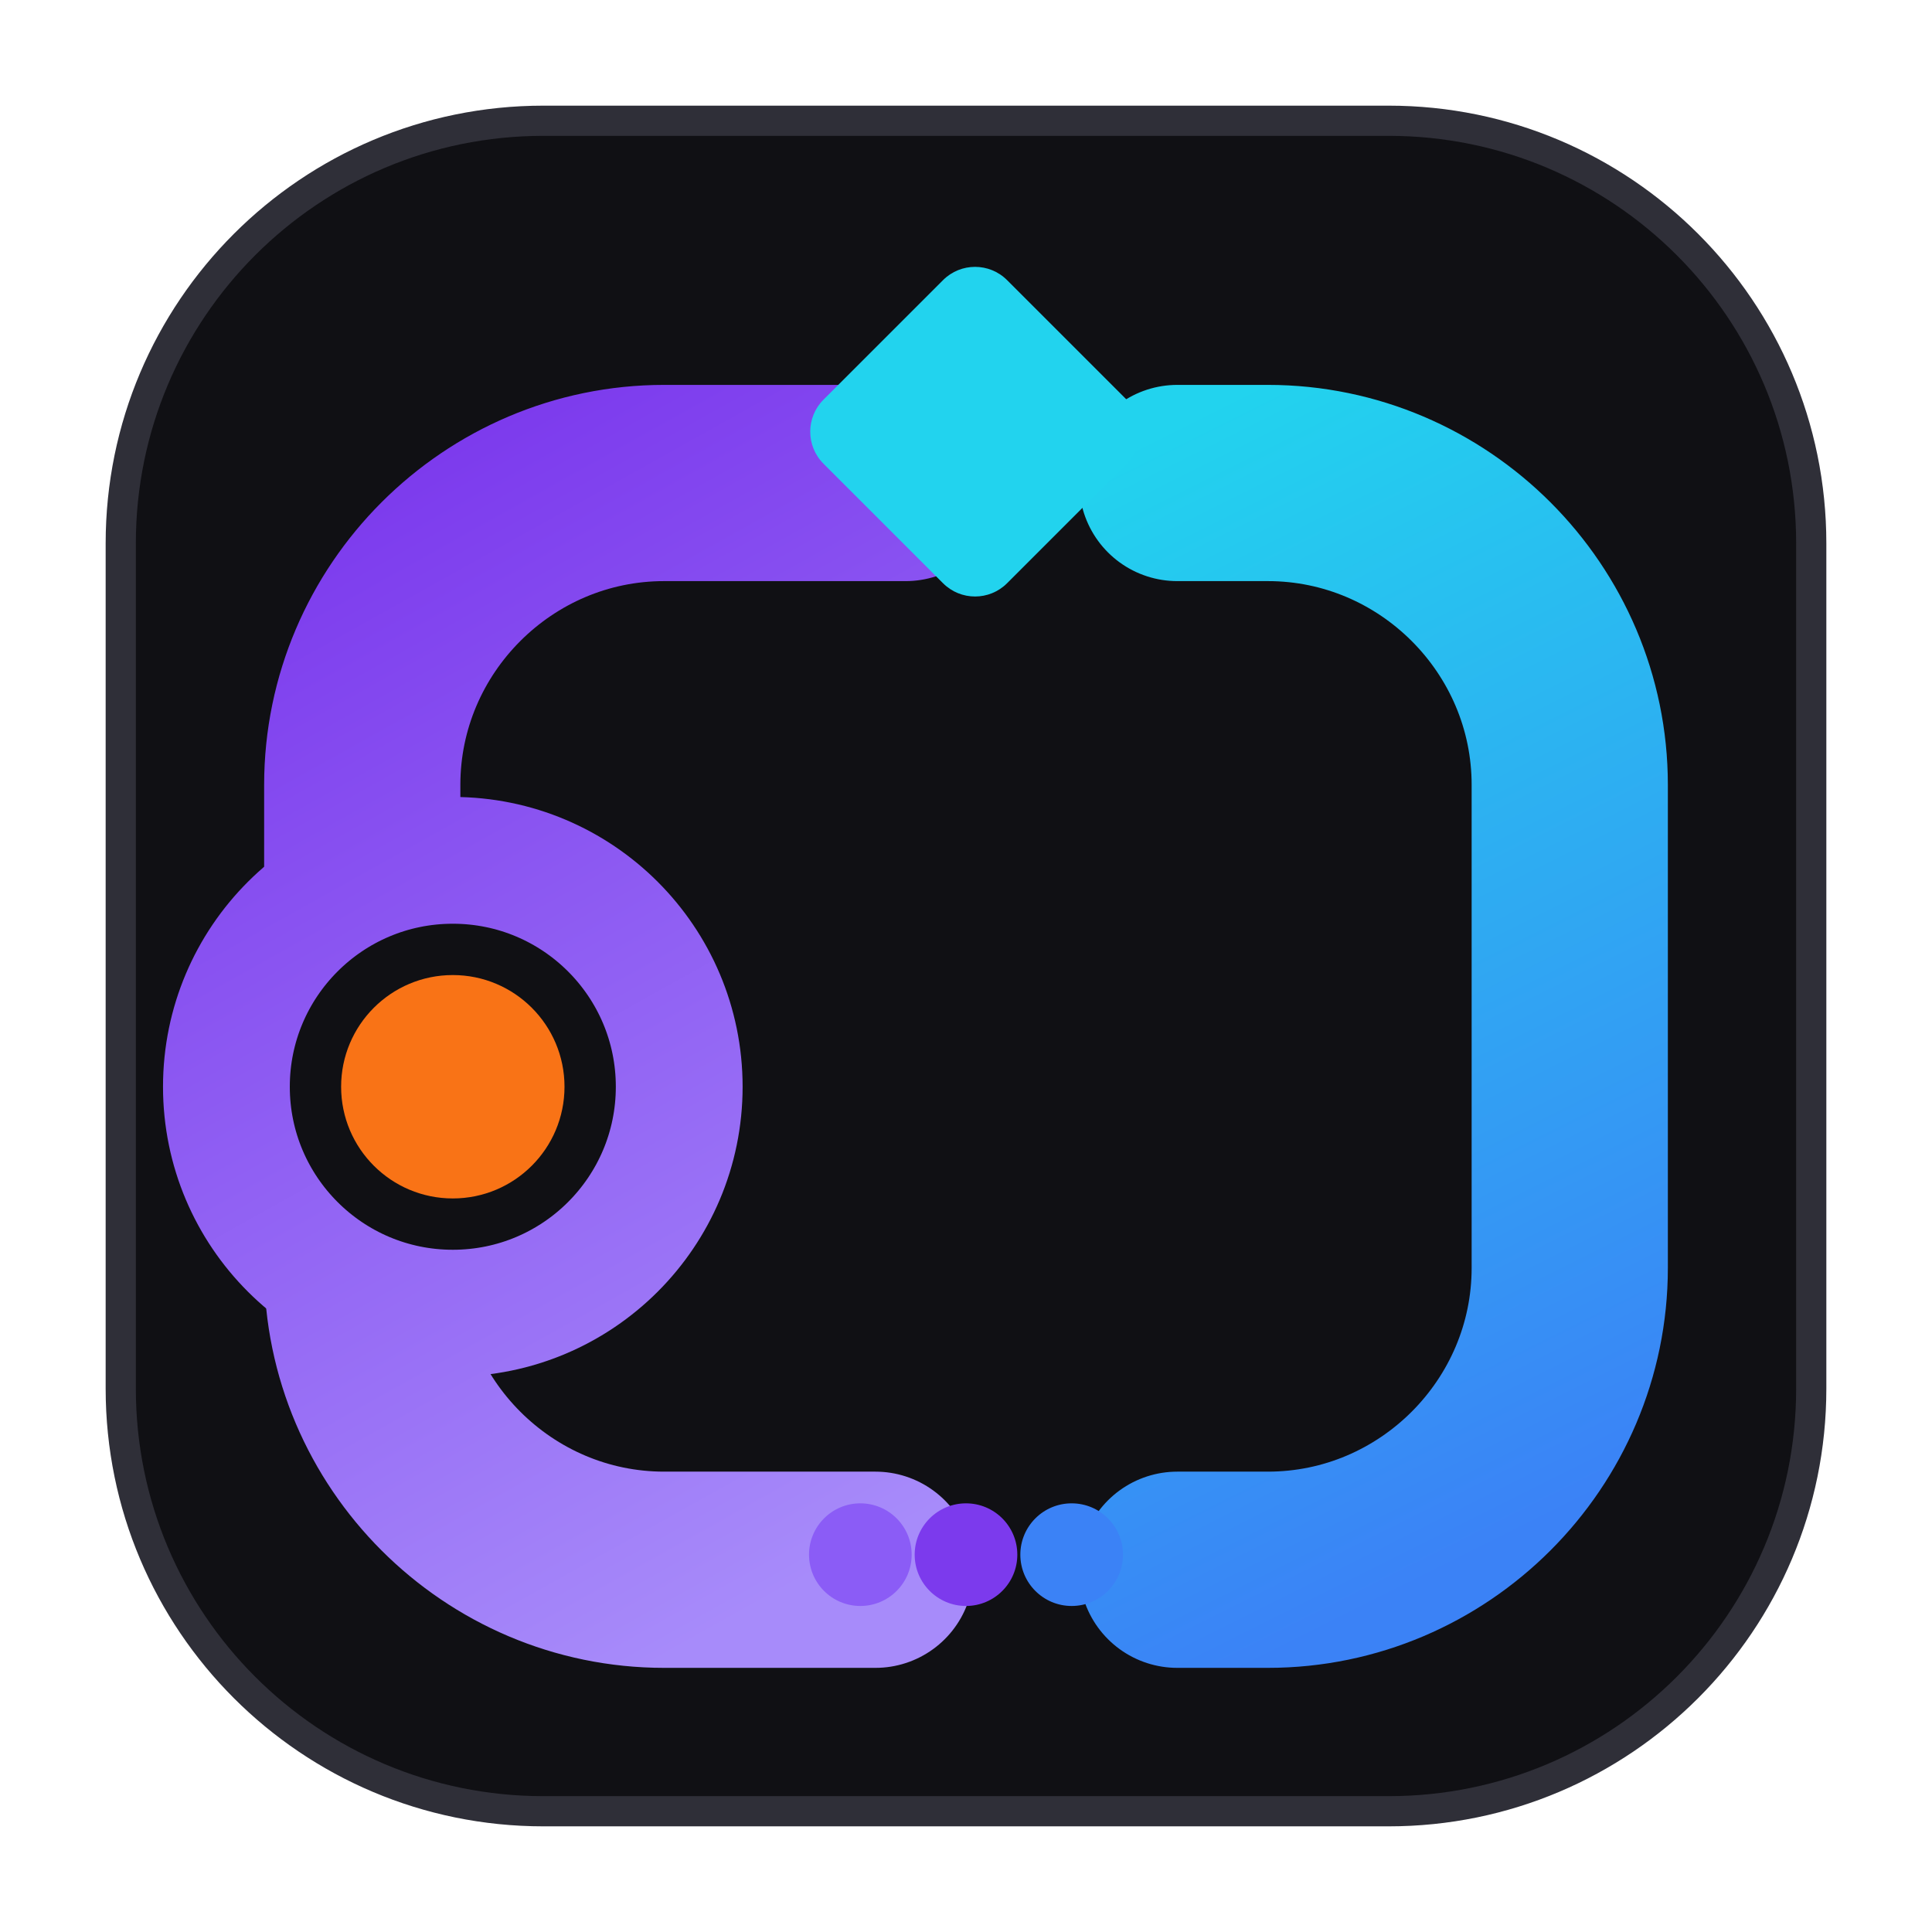
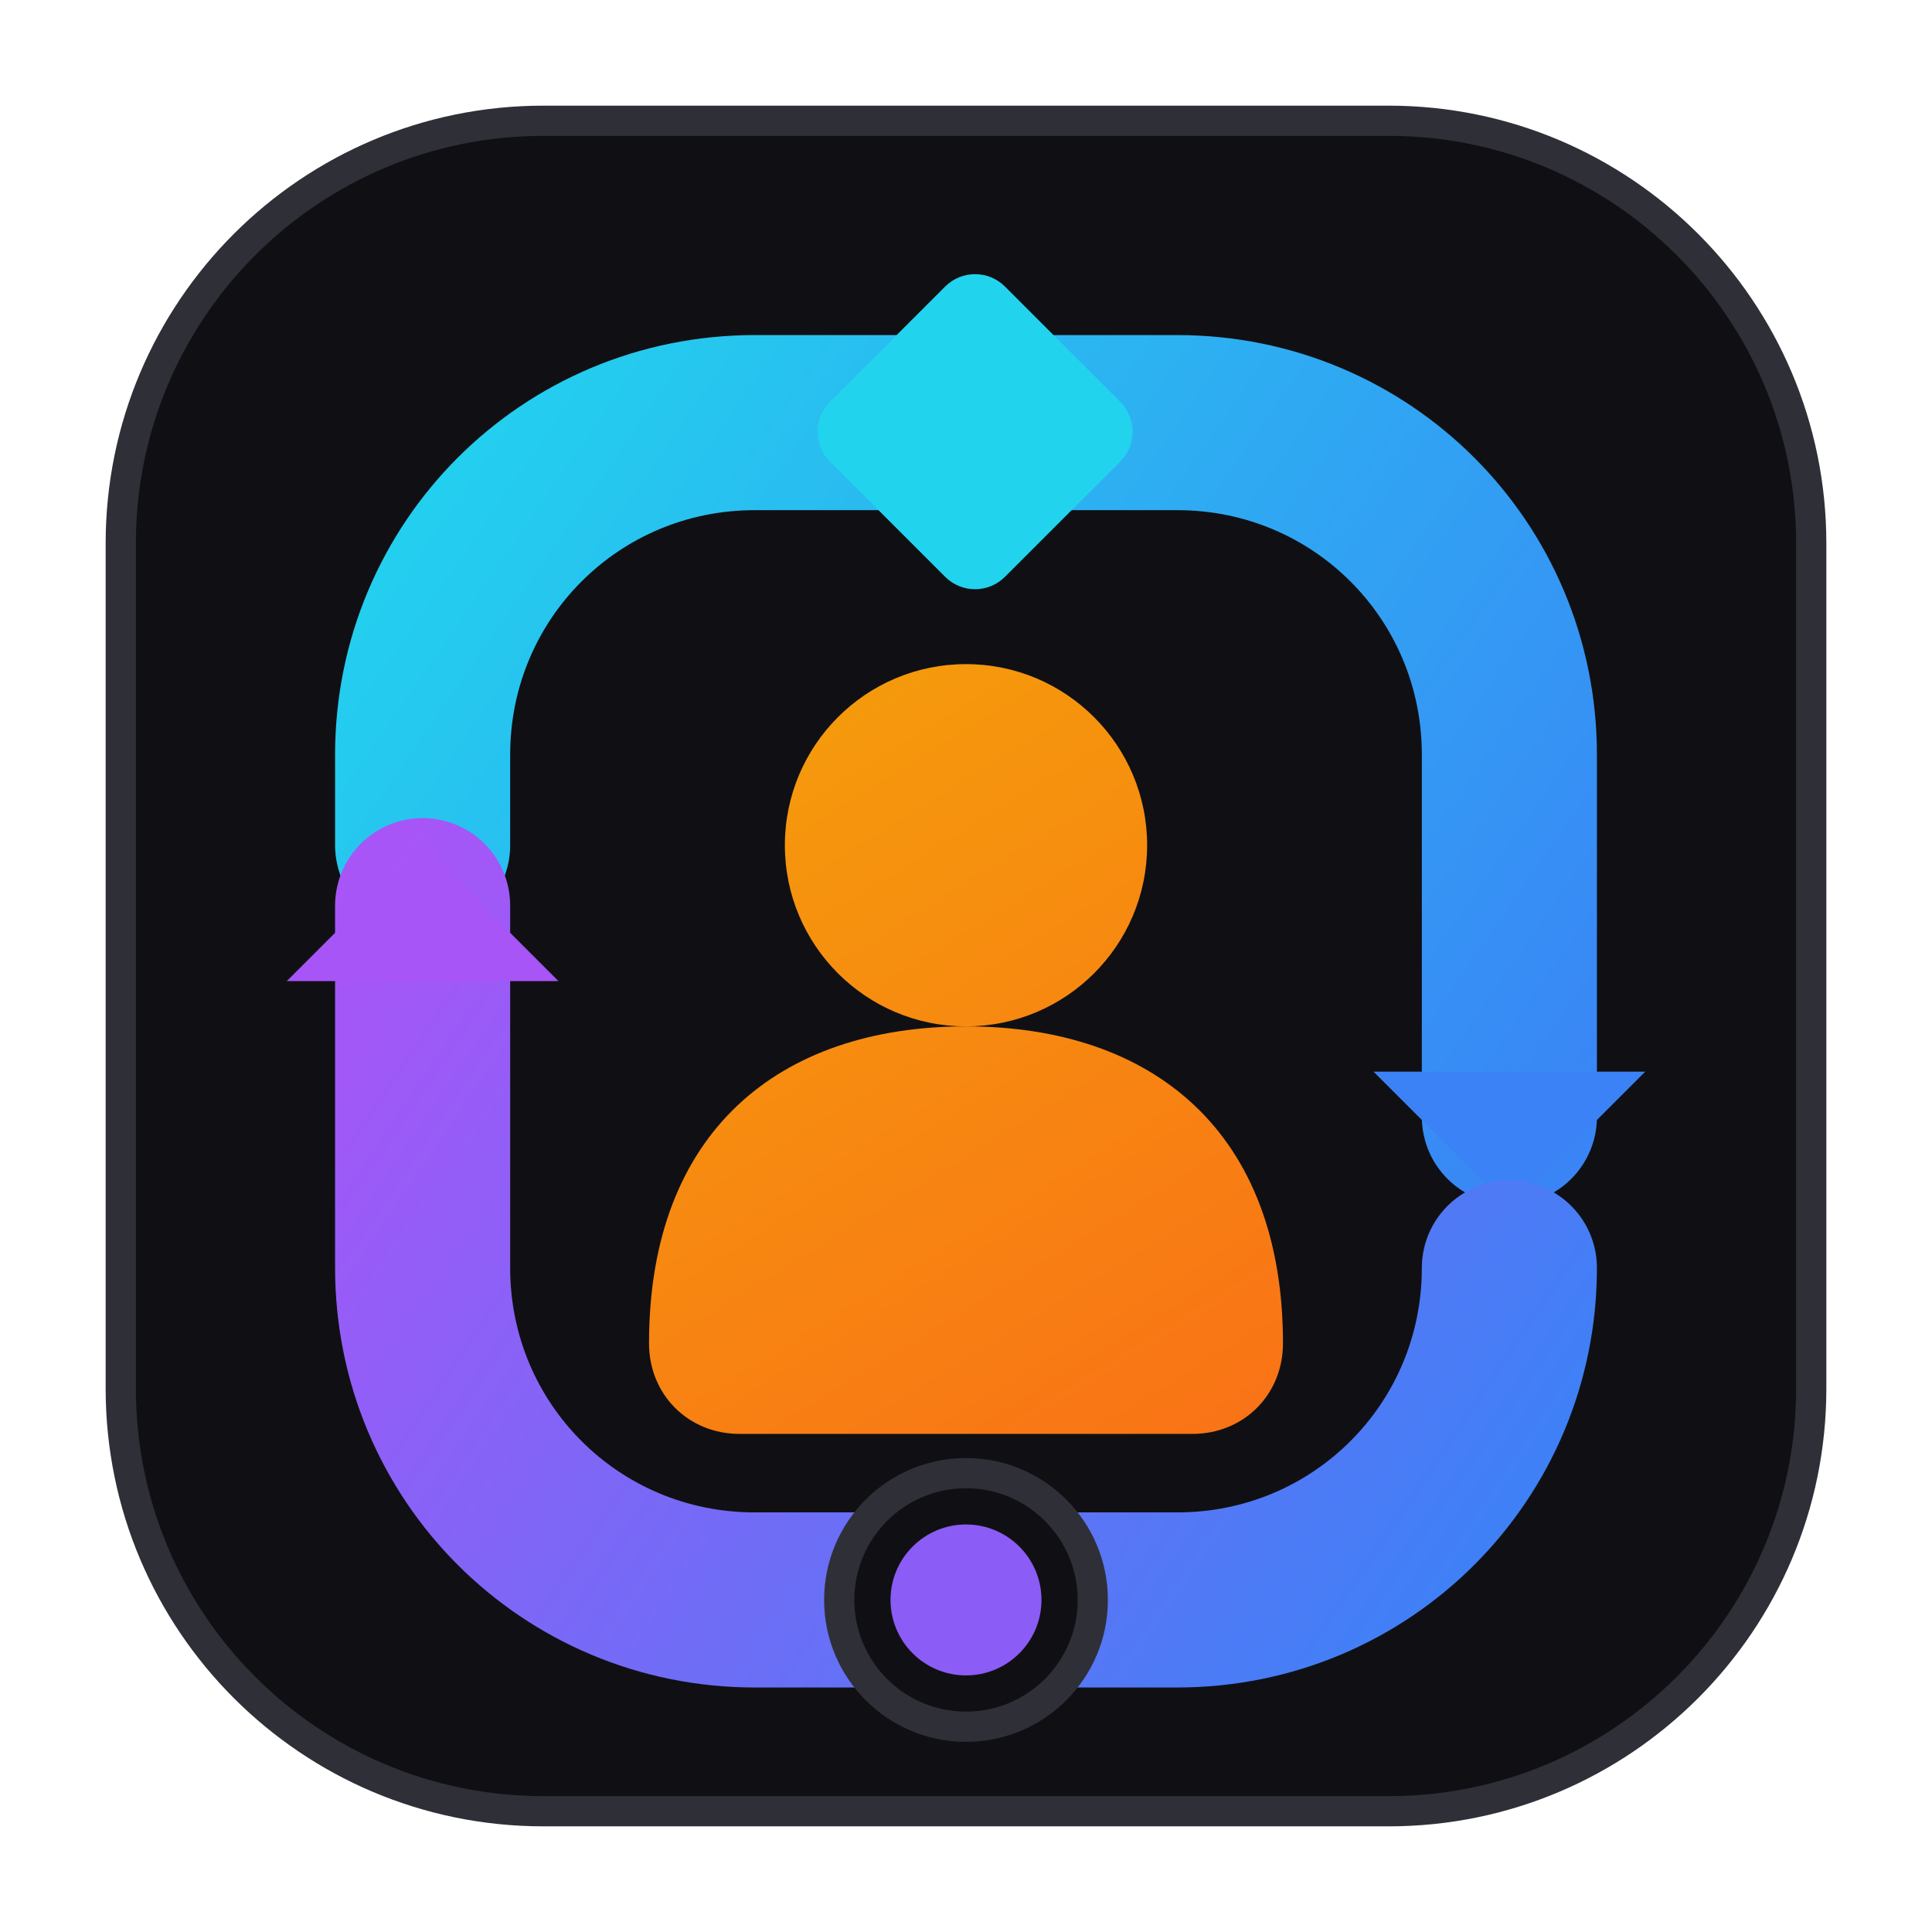
<svg xmlns="http://www.w3.org/2000/svg" width="64" height="64" viewBox="0 0 64 64" fill="none" role="img" aria-label="Loops mark">
  <defs>
-     <linearGradient id="lp-left" x1="12" y1="16" x2="31" y2="50" gradientUnits="userSpaceOnUse">
-       <stop stop-color="#7C3AED" />
-       <stop offset="1" stop-color="#A78BFA" />
-     </linearGradient>
-     <linearGradient id="lp-right" x1="35" y1="16" x2="52" y2="50" gradientUnits="userSpaceOnUse">
+     <linearGradient id="lp-top" x1="13" y1="14" x2="52" y2="41" gradientUnits="userSpaceOnUse">
      <stop stop-color="#22D3EE" />
      <stop offset="1" stop-color="#3B82F6" />
    </linearGradient>
-     <linearGradient id="lp-check" x1="28" y1="10" x2="37" y2="19" gradientUnits="userSpaceOnUse">
-       <stop stop-color="#22D3EE" />
-       <stop offset="1" stop-color="#22D3EE" />
+     <linearGradient id="lp-bottom" x1="13" y1="28" x2="50" y2="53" gradientUnits="userSpaceOnUse">
+       <stop stop-color="#A855F7" />
+       <stop offset="1" stop-color="#3B82F6" />
+     </linearGradient>
+     <linearGradient id="lp-human" x1="24" y1="22" x2="40" y2="48" gradientUnits="userSpaceOnUse">
+       <stop stop-color="#F59E0B" />
+       <stop offset="1" stop-color="#F97316" />
    </linearGradient>
  </defs>
  <rect x="4" y="4" width="56" height="56" rx="14" fill="#101014" stroke="#2F2F38" stroke-width="1" />
-   <path d="M30 16H22C16.5 16 12 20.5 12 26V31" stroke="url(#lp-left)" stroke-width="6.5" stroke-linecap="round" stroke-linejoin="round" />
-   <path d="M12 41V42C12 47.5 16.5 52 22 52H29" stroke="url(#lp-left)" stroke-width="6.5" stroke-linecap="round" stroke-linejoin="round" />
-   <path d="M39 16H42C47.5 16 52 20.5 52 26V42C52 47.5 47.5 52 42 52H39" stroke="url(#lp-right)" stroke-width="6.5" stroke-linecap="round" stroke-linejoin="round" />
-   <rect x="28" y="10" width="8.6" height="8.6" rx="1.5" transform="rotate(45 32.3 14.3)" fill="url(#lp-check)" />
-   <circle cx="15" cy="36" r="7.5" fill="#101014" stroke="url(#lp-left)" stroke-width="4.2" />
-   <circle cx="15" cy="36" r="3.7" fill="#F97316" />
-   <circle cx="28.5" cy="51.5" r="1.7" fill="#8B5CF6" />
-   <circle cx="32" cy="51.5" r="1.7" fill="#7C3AED" />
-   <circle cx="35.5" cy="51.5" r="1.7" fill="#3B82F6" />
+   <path d="M14 28V25C14 18.9 18.9 14 25 14H39C45.1 14 50 18.9 50 25V37" stroke="url(#lp-top)" stroke-width="5.8" stroke-linecap="round" stroke-linejoin="round" />
+   <path d="M50 40L45.5 35.5H54.5L50 40Z" fill="#3B82F6" />
+   <path d="M50 42C50 48.1 45.1 53 39 53H25C18.9 53 14 48.1 14 42V30" stroke="url(#lp-bottom)" stroke-width="5.8" stroke-linecap="round" stroke-linejoin="round" />
+   <path d="M14 28L9.5 32.5H18.5L14 28Z" fill="#A855F7" />
+   <rect x="28.2" y="10.2" width="8.2" height="8.2" rx="1.4" transform="rotate(45 32.3 14.3)" fill="#22D3EE" />
+   <circle cx="32" cy="28" r="6" fill="url(#lp-human)" />
+   <path d="M21.5 44.5C21.5 37.5 25.8 34 32 34C38.2 34 42.5 37.5 42.5 44.5C42.5 46.2 41.2 47.5 39.5 47.5H24.5C22.8 47.5 21.5 46.2 21.5 44.5Z" fill="url(#lp-human)" />
+   <circle cx="32" cy="53" r="4.2" fill="#101014" stroke="#2F2F38" stroke-width="1" />
+   <circle cx="32" cy="53" r="2.5" fill="#8B5CF6" />
</svg>
